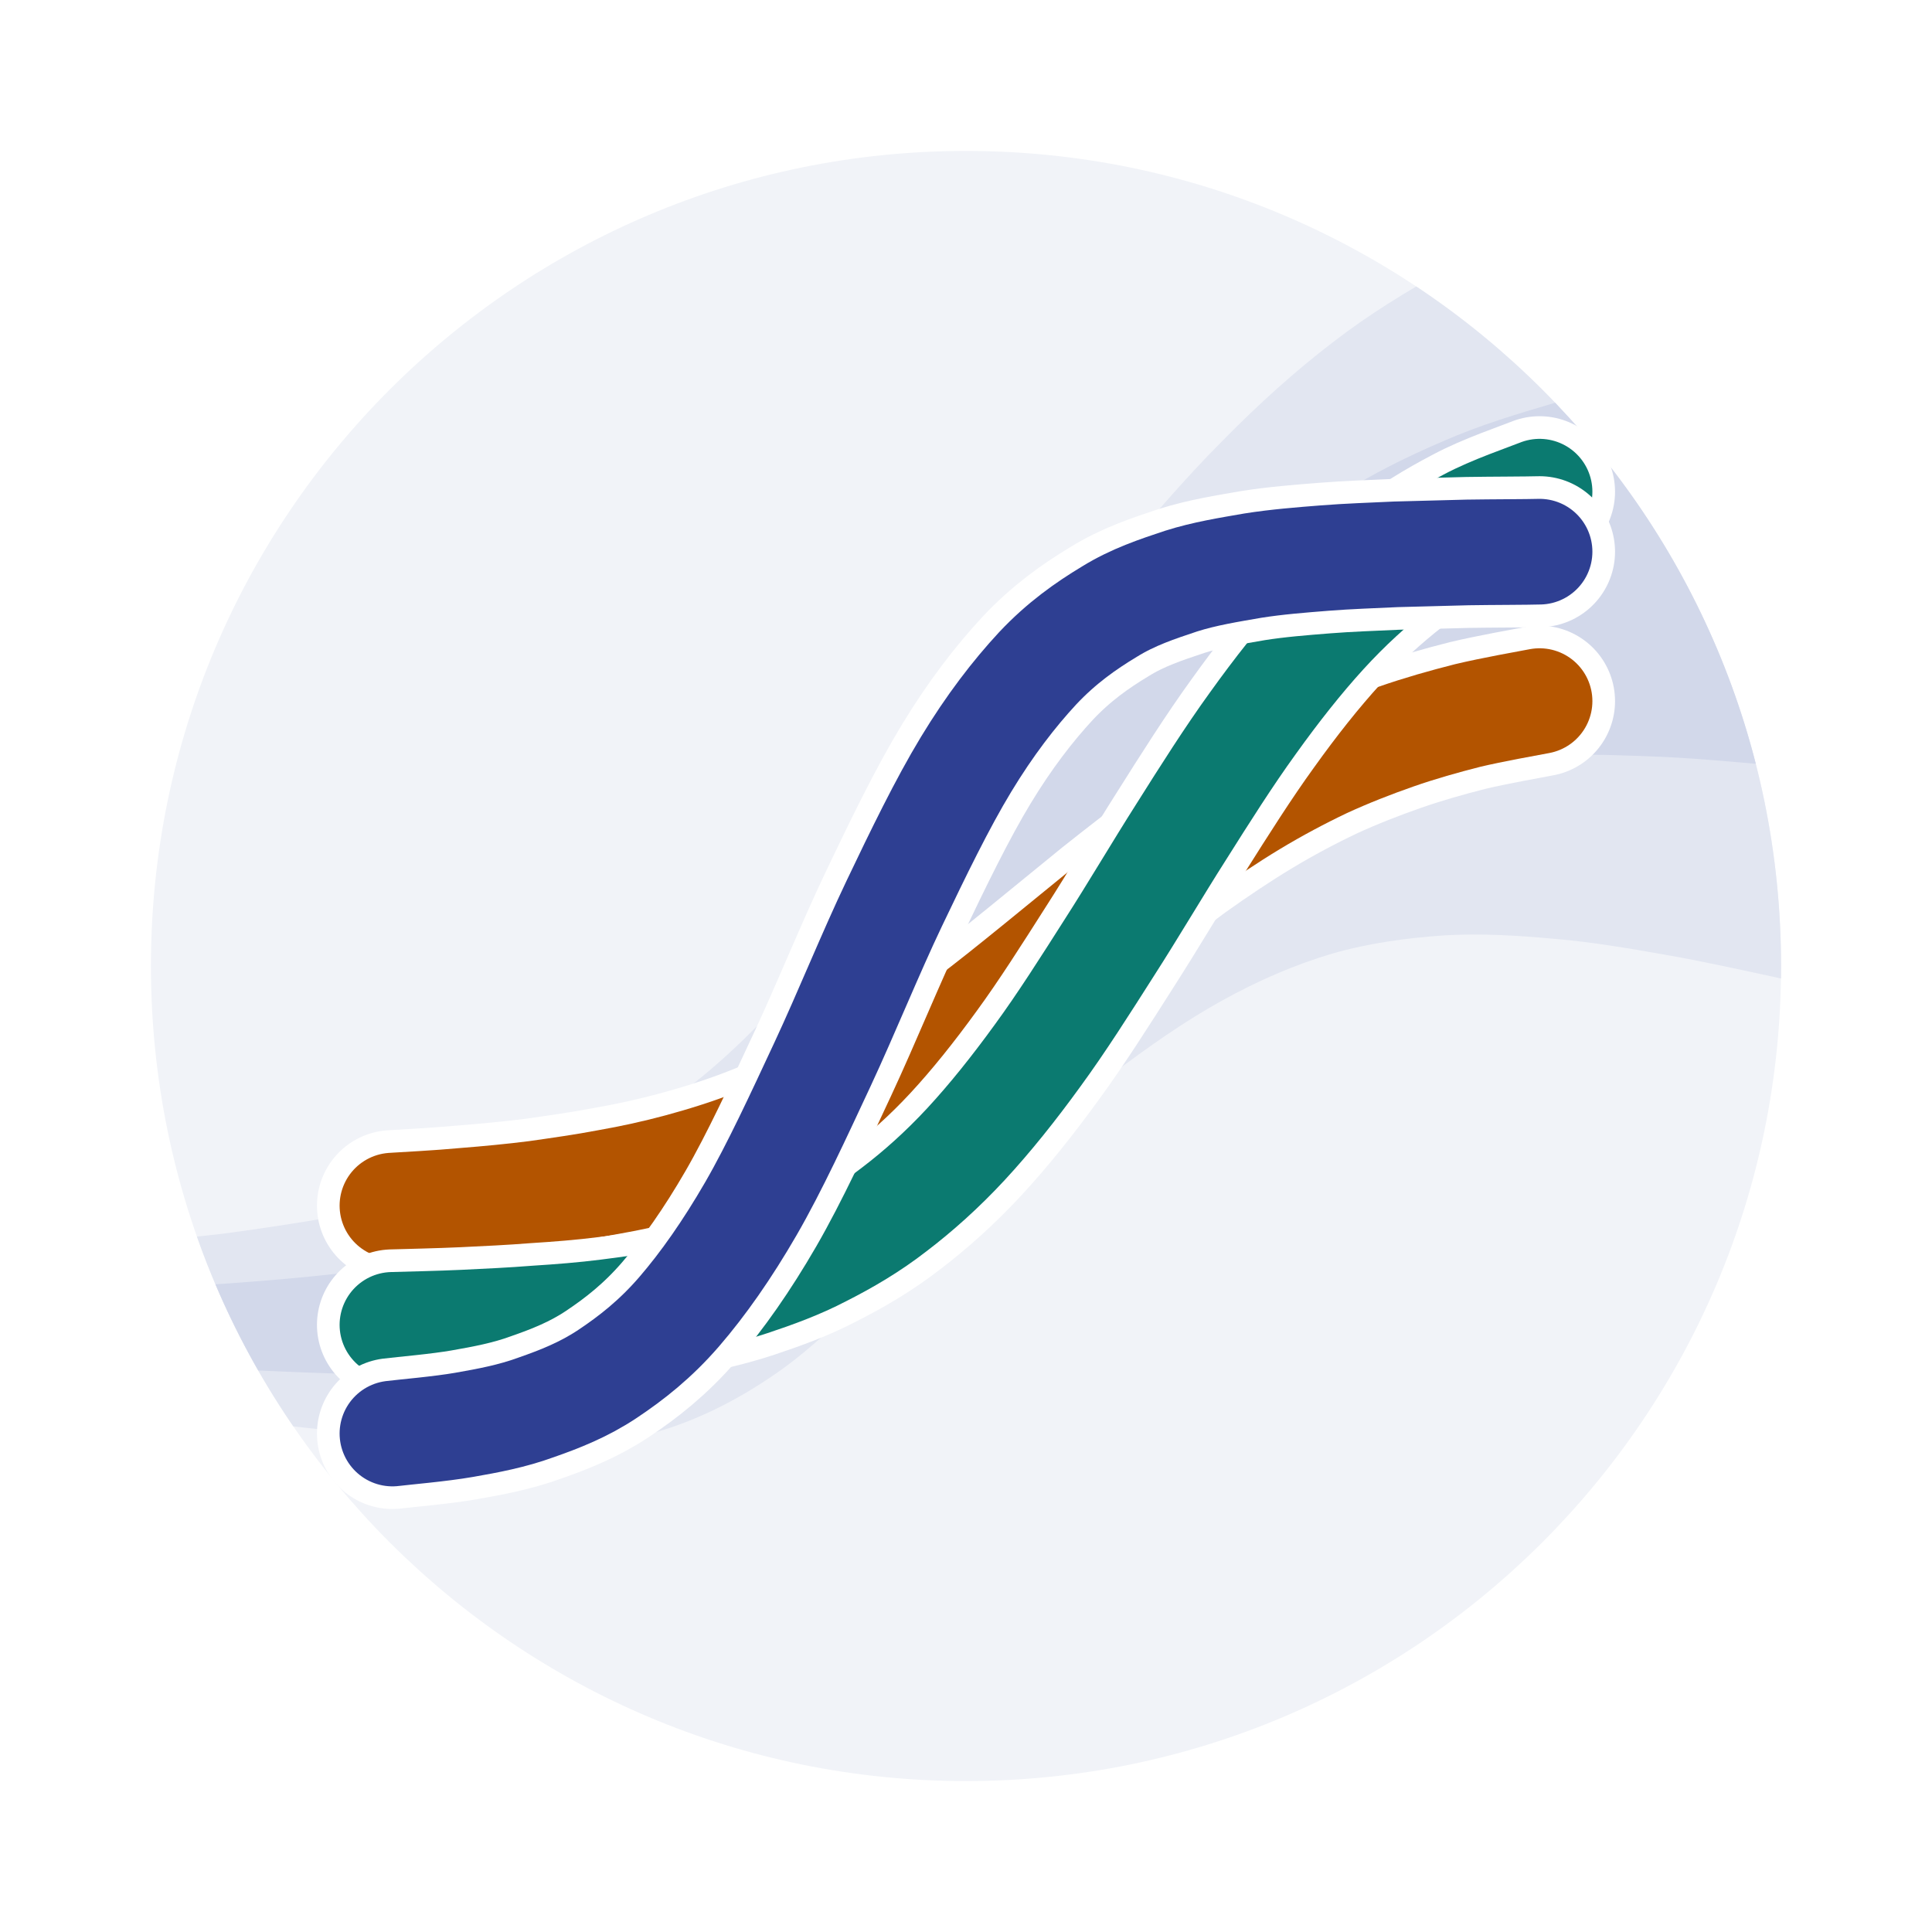
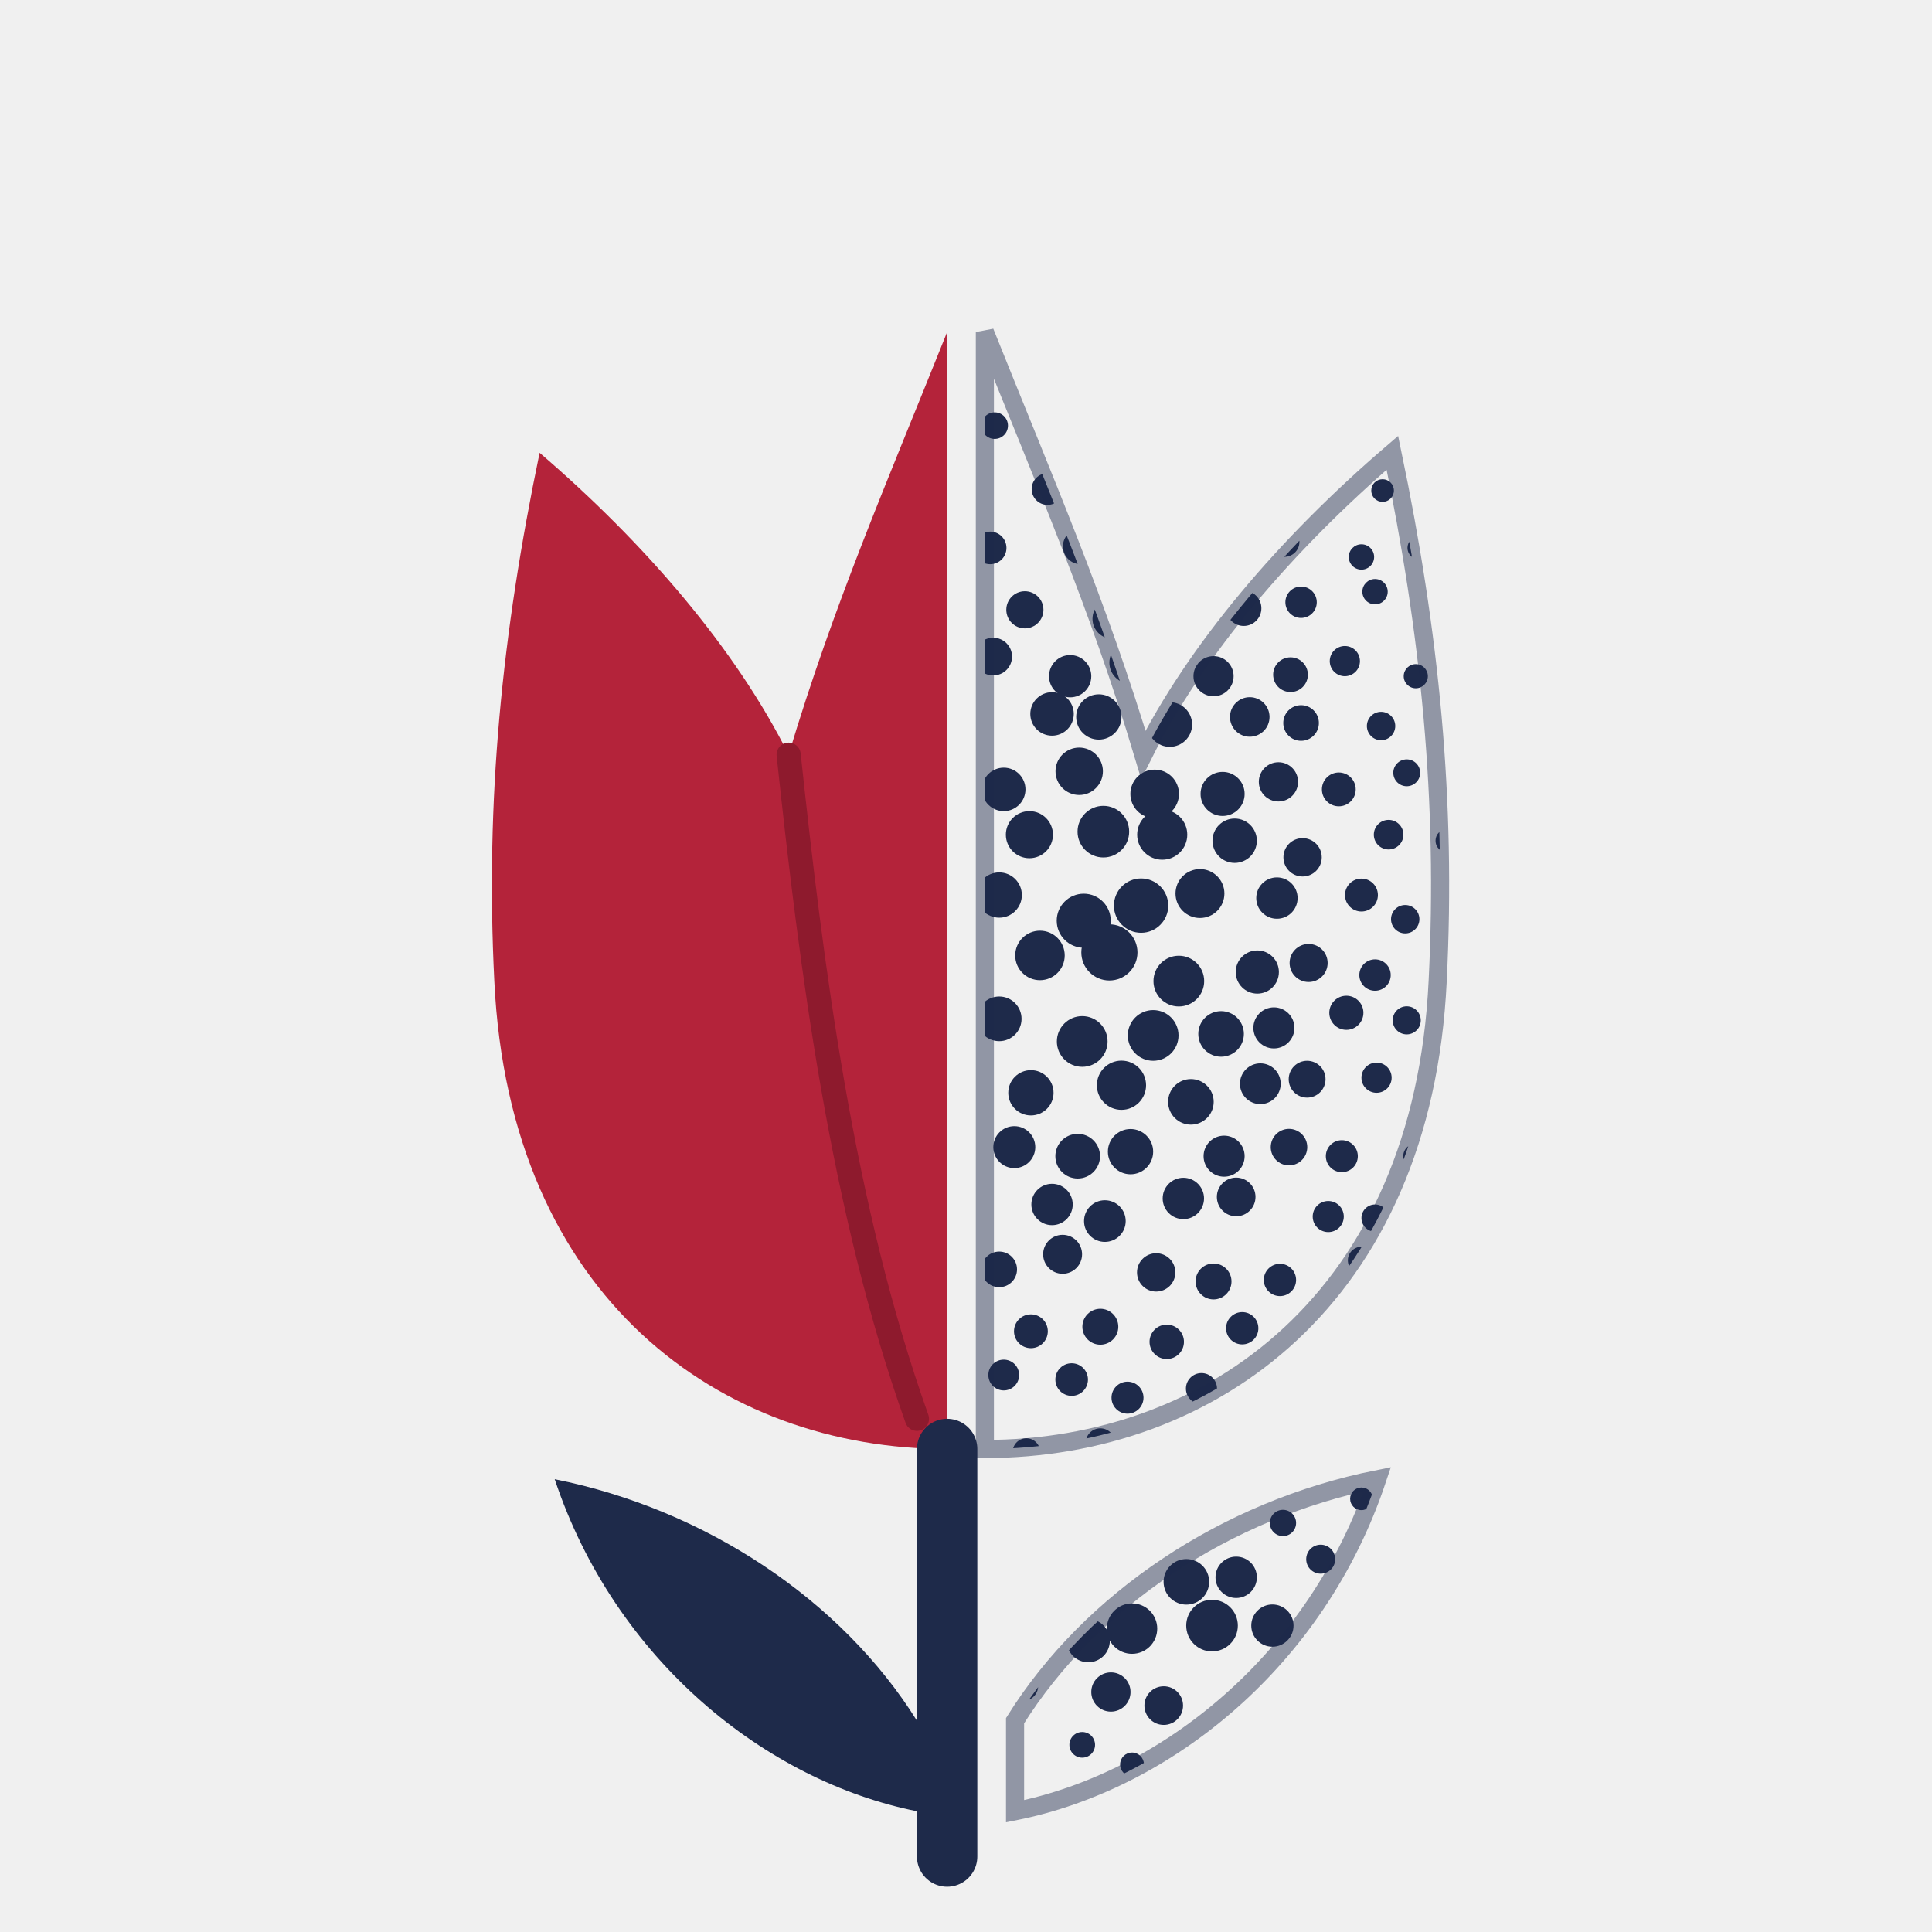
- <svg xmlns="http://www.w3.org/2000/svg" width="512" height="512" viewBox="0 0 512 512" role="img" aria-labelledby="t">
-   <rect width="512" height="512" fill="#FFFFFF" />
-   <g>
-     <clipPath id="m-disc">
-       <circle cx="256" cy="256" r="216" />
-     </clipPath>
-     <circle cx="256" cy="256" r="216" fill="#F1F3F8" />
-     <g clip-path="url(#m-disc)">
-       <path d="M30 329.8C34.9 329.3 49.6 328.1 59.4 326.9C69.2 325.6 79 324.1 88.8 322.4C98.5 320.6 108.3 318.8 118.1 316.3C127.9 313.8 137.7 311.4 147.5 307.3C157.3 303.3 167.1 299.2 176.9 292.3C186.7 285.4 196.5 276.7 206.2 266C216 255.3 225.8 241.2 235.6 228.1C245.4 215.1 255.2 200.6 265 187.6C274.8 174.5 284.6 161.8 294.4 150C304.2 138.3 314 126.8 323.8 117C333.5 107.1 343.3 98.3 353.1 90.8C362.9 83.2 372.7 77.3 382.5 71.8C392.3 66.4 402.1 62.2 411.9 58.2C421.7 54.2 431.5 50.9 441.2 47.6C451 44.3 460.8 41.4 470.6 38.5C480.4 35.5 495.1 31.4 500 30A53.1 118.0 0 0 1 500.0 266.0C495.1 264.8 480.4 261.2 470.6 259C460.8 256.9 451 254.7 441.2 253C431.5 251.3 421.7 249.6 411.9 248.8C402.1 247.9 392.3 247.3 382.5 247.9C372.7 248.6 362.9 249.9 353.1 252.7C343.3 255.6 333.5 259.8 323.8 265.2C314 270.6 304.2 277.5 294.4 284.9C284.6 292.3 274.8 300.7 265 309.5C255.2 318.3 245.4 328.7 235.6 337.7C225.8 346.7 216 356.8 206.2 363.6C196.5 370.4 186.7 375.4 176.9 378.6C167.1 381.8 157.3 382.4 147.5 383C137.7 383.6 127.9 382.7 118.1 382.1C108.3 381.5 98.5 380.2 88.8 379.2C79 378.2 69.2 377 59.4 376.1C49.6 375.2 34.9 374.2 30 373.8A22.0 22.0 0 0 1 30.0 329.8Z" fill="#E2E6F1" />
-       <path d="M30 341.8C34.9 341.5 49.6 340.9 59.4 340.2C69.2 339.5 79 338.7 88.8 337.6C98.5 336.5 108.3 335.5 118.1 333.8C127.9 332 137.7 330.4 147.5 327.3C157.3 324.1 167.1 320.8 176.9 314.8C186.7 308.9 196.5 301.1 206.2 291.4C216 281.7 225.8 268.6 235.6 256.5C245.4 244.5 255.2 231 265 219C274.8 207.1 284.6 195.4 294.4 184.7C304.2 174.1 314 163.8 323.8 155C333.5 146.3 343.3 138.6 353.1 132.3C362.9 125.9 372.7 121.1 382.5 116.9C392.3 112.6 402.1 109.7 411.9 106.8C421.7 104 431.5 102 441.2 99.9C451 97.9 460.8 96.3 470.6 94.6C480.4 93 495.1 90.8 500 90A26.1 58.0 0 0 1 500.0 206.0C495.1 205.5 480.4 203.8 470.6 202.9C460.8 202 451 201.1 441.2 200.6C431.5 200.2 421.7 199.8 411.9 200.1C402.1 200.5 392.3 201.1 382.5 202.9C372.7 204.8 362.9 207.2 353.1 211.2C343.3 215.3 333.5 220.6 323.8 227.1C314 233.6 304.2 241.7 294.4 250.2C284.6 258.7 274.8 268.2 265 278C255.2 287.9 245.4 299.3 235.6 309.3C225.8 319.3 216 330.4 206.2 338.2C196.5 346 186.7 351.9 176.9 356C167.1 360.1 157.3 361.7 147.5 363.1C137.7 364.5 127.9 364.5 118.1 364.7C108.3 364.8 98.5 364.3 88.8 364C79 363.7 69.2 363.2 59.4 362.8C49.6 362.4 34.9 361.9 30 361.8A10.0 10.0 0 0 1 30.0 341.8Z" fill="#D2D8EA" />
+ <svg xmlns="http://www.w3.org/2000/svg" width="512" height="512" viewBox="0 0 128 128" role="img" aria-labelledby="t">
+   <style>
+ .nf{fill:#1E2A4A}.ns{stroke:#1E2A4A}.ink{fill:#1B2230}.muted{fill:#5B6474}
+ @media (prefers-color-scheme: dark){.nf{fill:#9DB0DC}.ns{stroke:#9DB0DC}.ink{fill:#E8ECF3}.muted{fill:#A7B0BF}}
+ </style>
+   <g transform="translate(0 2)">
+     <defs>
+       <clipPath id="twin">
+         <path d="M64 94C49 94 35 84 34 63C33.4 51 34.5 40 37 28C44 34 50 41 53.5 48C56.5 38 60 30 64 20Z" transform="translate(1.25 0) translate(128 0) scale(-1 1)" />
+         <path d="M62 118C52 116 42 108 38 96C48 98 57 104 62 112Z" transform="translate(1.25 0) translate(128 0) scale(-1 1)" />
+       </clipPath>
+     </defs>
+     <path d="M64 94C49 94 35 84 34 63C33.4 51 34.5 40 37 28C44 34 50 41 53.5 48C56.5 38 60 30 64 20Z" fill="#B4233A" transform="translate(-1.25 0)" />
+     <path d="M53.5 48C55 62 57 78 62 92" fill="none" stroke="#8E1A2D" stroke-width="1.6" stroke-linecap="round" transform="translate(-1.25 0)" />
+     <path d="M64 94V121" class="ns" stroke-width="4" stroke-linecap="round" transform="translate(-1.25 0)" />
+     <path d="M62 118C52 116 42 108 38 96C48 98 57 104 62 112Z" class="nf" transform="translate(-1.25 0)" />
+     <g clip-path="url(#twin)">
+       <g class="nf">
+         <circle cx="66.1" cy="17.3" r="0.75" />
+         <circle cx="71.4" cy="17.1" r="0.75" />
+         <circle cx="75.8" cy="17.7" r="0.75" />
+         <circle cx="79.4" cy="18.0" r="0.75" />
+         <circle cx="84.0" cy="17.9" r="0.75" />
+         <circle cx="88.6" cy="17.2" r="0.75" />
+         <circle cx="93.9" cy="18.7" r="0.75" />
+         <circle cx="68.0" cy="21.4" r="0.80" />
+         <circle cx="73.7" cy="22.9" r="0.88" />
+         <circle cx="78.2" cy="21.8" r="0.83" />
+         <circle cx="83.6" cy="21.1" r="0.75" />
+         <circle cx="87.9" cy="21.6" r="0.75" />
+         <circle cx="91.1" cy="21.2" r="0.75" />
+         <circle cx="96.0" cy="22.6" r="0.75" />
+         <circle cx="65.9" cy="26.2" r="0.88" />
+         <circle cx="71.4" cy="25.7" r="0.95" />
+         <circle cx="75.8" cy="25.1" r="0.94" />
+         <circle cx="79.4" cy="25.4" r="0.91" />
+         <circle cx="85.3" cy="25.9" r="0.81" />
+         <circle cx="89.1" cy="26.2" r="0.75" />
+         <circle cx="94.0" cy="25.6" r="0.75" />
+         <circle cx="69.4" cy="30.4" r="1.05" />
+         <circle cx="72.9" cy="30.2" r="1.08" />
+         <circle cx="78.1" cy="30.8" r="1.07" />
+         <circle cx="83.1" cy="29.6" r="0.95" />
+         <circle cx="88.2" cy="29.2" r="0.80" />
+         <circle cx="91.6" cy="30.5" r="0.75" />
+         <circle cx="95.7" cy="30.0" r="0.75" />
+         <circle cx="65.6" cy="34.3" r="1.08" />
+         <circle cx="71.6" cy="34.2" r="1.18" />
+         <circle cx="76.5" cy="33.6" r="1.16" />
+         <circle cx="80.7" cy="34.2" r="1.12" />
+         <circle cx="85.1" cy="33.9" r="0.99" />
+         <circle cx="90.2" cy="34.9" r="0.84" />
+         <circle cx="94.0" cy="34.3" r="0.75" />
+         <circle cx="67.9" cy="38.4" r="1.23" />
+         <circle cx="73.7" cy="39.0" r="1.32" />
+         <circle cx="78.6" cy="37.6" r="1.24" />
+         <circle cx="82.4" cy="38.3" r="1.17" />
+         <circle cx="86.2" cy="37.9" r="1.04" />
+         <circle cx="91.1" cy="37.2" r="0.84" />
+         <circle cx="95.5" cy="38.5" r="0.75" />
+         <circle cx="65.8" cy="41.5" r="1.25" />
+         <circle cx="70.9" cy="42.8" r="1.40" />
+         <circle cx="74.9" cy="41.9" r="1.40" />
+         <circle cx="80.4" cy="42.8" r="1.33" />
+         <circle cx="85.5" cy="42.7" r="1.15" />
+         <circle cx="89.1" cy="41.8" r="1.00" />
+         <circle cx="93.8" cy="42.8" r="0.80" />
+         <circle cx="69.7" cy="45.3" r="1.44" />
+         <circle cx="72.8" cy="45.5" r="1.50" />
+         <circle cx="77.5" cy="46.0" r="1.48" />
+         <circle cx="82.8" cy="45.5" r="1.31" />
+         <circle cx="86.2" cy="45.9" r="1.18" />
+         <circle cx="91.5" cy="46.1" r="0.94" />
+         <circle cx="97.3" cy="46.4" r="0.75" />
+         <circle cx="66.5" cy="50.3" r="1.44" />
+         <circle cx="71.5" cy="49.1" r="1.57" />
+         <circle cx="76.5" cy="50.6" r="1.61" />
+         <circle cx="81.0" cy="50.6" r="1.46" />
+         <circle cx="84.7" cy="49.8" r="1.30" />
+         <circle cx="88.7" cy="50.3" r="1.12" />
+         <circle cx="93.2" cy="49.2" r="0.89" />
+         <circle cx="68.2" cy="53.3" r="1.56" />
+         <circle cx="73.1" cy="53.1" r="1.71" />
+         <circle cx="77.0" cy="53.3" r="1.66" />
+         <circle cx="81.8" cy="53.7" r="1.47" />
+         <circle cx="86.3" cy="54.8" r="1.27" />
+         <circle cx="92.0" cy="53.3" r="0.98" />
+         <circle cx="95.9" cy="53.7" r="0.79" />
+         <circle cx="66.2" cy="57.3" r="1.50" />
+         <circle cx="71.8" cy="59.0" r="1.79" />
+         <circle cx="75.6" cy="58.0" r="1.80" />
+         <circle cx="79.5" cy="57.2" r="1.62" />
+         <circle cx="84.6" cy="57.5" r="1.37" />
+         <circle cx="90.2" cy="57.3" r="1.09" />
+         <circle cx="93.1" cy="58.9" r="0.94" />
+         <circle cx="68.9" cy="61.3" r="1.64" />
+         <circle cx="73.5" cy="61.1" r="1.86" />
+         <circle cx="78.1" cy="63.0" r="1.68" />
+         <circle cx="83.3" cy="62.4" r="1.43" />
+         <circle cx="86.7" cy="61.8" r="1.26" />
+         <circle cx="91.1" cy="62.6" r="1.04" />
+         <circle cx="96.5" cy="62.6" r="0.77" />
+         <circle cx="66.2" cy="65.5" r="1.48" />
+         <circle cx="71.7" cy="67.0" r="1.68" />
+         <circle cx="76.4" cy="66.6" r="1.68" />
+         <circle cx="80.9" cy="66.5" r="1.51" />
+         <circle cx="84.4" cy="66.1" r="1.36" />
+         <circle cx="89.2" cy="65.1" r="1.13" />
+         <circle cx="93.2" cy="65.6" r="0.93" />
+         <circle cx="68.3" cy="70.4" r="1.50" />
+         <circle cx="74.3" cy="69.9" r="1.63" />
+         <circle cx="78.9" cy="71.0" r="1.51" />
+         <circle cx="83.5" cy="69.8" r="1.35" />
+         <circle cx="86.6" cy="69.5" r="1.22" />
+         <circle cx="91.2" cy="69.4" r="1.00" />
+         <circle cx="96.6" cy="70.8" r="0.75" />
+         <circle cx="67.2" cy="74.0" r="1.39" />
+         <circle cx="71.4" cy="74.6" r="1.48" />
+         <circle cx="74.9" cy="74.3" r="1.50" />
+         <circle cx="81.1" cy="74.6" r="1.36" />
+         <circle cx="85.4" cy="74.0" r="1.21" />
+         <circle cx="88.9" cy="74.6" r="1.06" />
+         <circle cx="93.8" cy="74.6" r="0.83" />
+         <circle cx="69.7" cy="77.8" r="1.37" />
+         <circle cx="73.2" cy="78.9" r="1.38" />
+         <circle cx="78.4" cy="77.4" r="1.37" />
+         <circle cx="81.9" cy="77.3" r="1.28" />
+         <circle cx="88.0" cy="78.6" r="1.03" />
+         <circle cx="91.1" cy="78.7" r="0.90" />
+         <circle cx="97.4" cy="78.3" r="0.75" />
+         <circle cx="66.2" cy="82.1" r="1.18" />
+         <circle cx="70.4" cy="81.1" r="1.29" />
+         <circle cx="76.6" cy="82.3" r="1.27" />
+         <circle cx="80.4" cy="82.9" r="1.19" />
+         <circle cx="84.8" cy="82.8" r="1.07" />
+         <circle cx="90.2" cy="81.5" r="0.90" />
+         <circle cx="93.6" cy="81.6" r="0.75" />
+         <circle cx="68.3" cy="86.2" r="1.12" />
+         <circle cx="72.9" cy="85.9" r="1.19" />
+         <circle cx="77.3" cy="86.9" r="1.14" />
+         <circle cx="82.3" cy="86.0" r="1.07" />
+         <circle cx="87.4" cy="86.8" r="0.90" />
+         <circle cx="91.6" cy="86.9" r="0.75" />
+         <circle cx="96.4" cy="86.1" r="0.75" />
+         <circle cx="66.5" cy="89.1" r="1.02" />
+         <circle cx="71.0" cy="89.4" r="1.08" />
+         <circle cx="74.7" cy="90.6" r="1.06" />
+         <circle cx="79.6" cy="90.0" r="1.03" />
+         <circle cx="85.4" cy="90.1" r="0.90" />
+         <circle cx="89.2" cy="90.1" r="0.78" />
+         <circle cx="94.2" cy="90.6" r="0.75" />
+         <circle cx="68.0" cy="94.2" r="0.91" />
+         <circle cx="72.9" cy="93.6" r="0.97" />
+         <circle cx="78.5" cy="94.1" r="0.94" />
+         <circle cx="82.7" cy="94.6" r="0.85" />
+         <circle cx="88.0" cy="93.9" r="0.75" />
+         <circle cx="92.0" cy="94.0" r="0.75" />
+         <circle cx="96.4" cy="94.4" r="0.75" />
+         <circle cx="66.4" cy="98.1" r="0.79" />
+         <circle cx="71.1" cy="98.9" r="0.88" />
+         <circle cx="76.1" cy="98.8" r="1.01" />
+         <circle cx="81.2" cy="97.6" r="0.84" />
+         <circle cx="85.0" cy="98.9" r="0.87" />
+         <circle cx="90.2" cy="97.3" r="0.75" />
+         <circle cx="93.3" cy="97.9" r="0.75" />
+         <circle cx="67.9" cy="101.5" r="0.94" />
+         <circle cx="72.5" cy="102.4" r="1.28" />
+         <circle cx="78.6" cy="102.8" r="1.51" />
+         <circle cx="81.9" cy="102.5" r="1.37" />
+         <circle cx="87.5" cy="101.3" r="0.96" />
+         <circle cx="92.6" cy="103.0" r="0.75" />
+         <circle cx="95.8" cy="102.9" r="0.75" />
+         <circle cx="66.3" cy="106.0" r="0.98" />
+         <circle cx="72.1" cy="106.7" r="1.43" />
+         <circle cx="75.0" cy="105.9" r="1.67" />
+         <circle cx="80.3" cy="105.7" r="1.71" />
+         <circle cx="84.3" cy="105.7" r="1.40" />
+         <circle cx="89.9" cy="105.1" r="0.95" />
+         <circle cx="94.2" cy="105.9" r="0.75" />
+         <circle cx="67.8" cy="109.7" r="0.98" />
+         <circle cx="73.6" cy="110.1" r="1.30" />
+         <circle cx="77.1" cy="111.0" r="1.28" />
+         <circle cx="83.2" cy="111.0" r="1.17" />
+         <circle cx="86.4" cy="109.6" r="1.11" />
+         <circle cx="90.9" cy="110.6" r="0.75" />
+         <circle cx="95.9" cy="109.3" r="0.75" />
+         <circle cx="66.3" cy="114.9" r="0.75" />
+         <circle cx="71.7" cy="113.6" r="0.85" />
+         <circle cx="75.0" cy="114.9" r="0.79" />
+         <circle cx="80.4" cy="114.4" r="0.85" />
+         <circle cx="84.1" cy="113.2" r="0.90" />
+         <circle cx="89.9" cy="113.9" r="0.75" />
+         <circle cx="93.2" cy="114.9" r="0.75" />
+         <circle cx="69.1" cy="118.7" r="0.75" />
+         <circle cx="72.6" cy="118.8" r="0.75" />
+         <circle cx="77.1" cy="118.8" r="0.75" />
+         <circle cx="82.5" cy="117.7" r="0.75" />
+         <circle cx="87.3" cy="118.9" r="0.75" />
+         <circle cx="91.3" cy="117.3" r="0.75" />
+         <circle cx="96.5" cy="117.5" r="0.75" />
+       </g>
    </g>
-     <path d="M104 319.5C107.2 319.3 116.7 318.8 123 318.2C129.3 317.7 135.7 317.1 142 316.3C148.3 315.4 154.7 314.5 161 313.3C167.3 312.2 173.7 310.8 180 309.1C186.3 307.4 192.7 305.4 199 303C205.3 300.6 211.7 297.9 218 294.7C224.3 291.6 230.7 287.9 237 283.9C243.3 279.9 249.7 275.4 256 270.7C262.3 266 268.7 260.8 275 255.7C281.3 250.6 287.7 245.3 294 240.2C300.3 235.2 306.7 230.2 313 225.6C319.3 221.1 325.7 216.8 332 213C338.3 209.2 344.7 205.8 351 202.8C357.3 199.9 363.7 197.4 370 195.2C376.3 193 382.7 191.2 389 189.6C395.3 188.1 404.8 186.4 408 185.8" fill="none" stroke="#FFFFFF" stroke-width="40" stroke-linecap="round" />
-     <path d="M104 319.5C107.2 319.3 116.7 318.8 123 318.2C129.3 317.7 135.7 317.1 142 316.3C148.3 315.4 154.7 314.5 161 313.3C167.3 312.2 173.7 310.8 180 309.1C186.3 307.4 192.7 305.4 199 303C205.3 300.6 211.7 297.9 218 294.7C224.3 291.6 230.7 287.9 237 283.9C243.3 279.9 249.7 275.4 256 270.7C262.3 266 268.7 260.8 275 255.7C281.3 250.6 287.7 245.3 294 240.2C300.3 235.2 306.7 230.2 313 225.6C319.3 221.1 325.7 216.8 332 213C338.3 209.2 344.7 205.8 351 202.8C357.3 199.9 363.7 197.4 370 195.2C376.3 193 382.7 191.2 389 189.6C395.3 188.1 404.8 186.4 408 185.8" fill="none" stroke="#B35400" stroke-width="28" stroke-linecap="round" />
-     <path d="M104 351.1C107.2 351 116.7 350.8 123 350.5C129.3 350.2 135.7 349.9 142 349.4C148.3 349 154.7 348.5 161 347.7C167.3 346.9 173.7 346 180 344.8C186.3 343.5 192.7 342.1 199 340C205.3 337.9 211.7 335.6 218 332.3C224.3 329.1 230.7 325.4 237 320.5C243.3 315.7 249.7 310 256 303.2C262.3 296.4 268.7 288.4 275 279.7C281.3 271.1 287.7 261 294 251.1C300.3 241.3 306.7 230.4 313 220.5C319.3 210.5 325.7 200.4 332 191.7C338.3 182.9 344.7 174.8 351 167.9C357.3 161 363.7 155.2 370 150.3C376.3 145.3 382.7 141.5 389 138.2C395.3 134.8 404.8 131.6 408 130.3" fill="none" stroke="#FFFFFF" stroke-width="40" stroke-linecap="round" />
-     <path d="M104 351.1C107.2 351 116.7 350.8 123 350.5C129.3 350.2 135.7 349.9 142 349.4C148.3 349 154.7 348.5 161 347.7C167.3 346.9 173.7 346 180 344.8C186.3 343.5 192.7 342.1 199 340C205.3 337.9 211.7 335.6 218 332.3C224.3 329.1 230.7 325.4 237 320.5C243.3 315.7 249.7 310 256 303.2C262.3 296.4 268.7 288.4 275 279.7C281.3 271.1 287.7 261 294 251.1C300.3 241.3 306.7 230.4 313 220.5C319.3 210.5 325.7 200.4 332 191.7C338.3 182.9 344.7 174.8 351 167.9C357.3 161 363.7 155.2 370 150.3C376.3 145.3 382.7 141.5 389 138.2C395.3 134.8 404.8 131.6 408 130.3" fill="none" stroke="#0B7A70" stroke-width="28" stroke-linecap="round" />
-     <path d="M104 379.9C107.2 379.5 116.7 378.7 123 377.6C129.3 376.5 135.7 375.3 142 373C148.3 370.8 154.7 368.3 161 364.1C167.3 359.9 173.7 354.9 180 347.6C186.3 340.3 192.7 331.2 199 320.3C205.3 309.4 211.7 295.5 218 282C224.3 268.5 230.7 252.6 237 239.4C243.3 226.2 249.7 213 256 202.6C262.3 192.2 268.7 183.9 275 177.1C281.3 170.4 287.7 165.9 294 162.1C300.3 158.2 306.7 156.1 313 154C319.3 152 325.7 151 332 149.9C338.3 148.9 344.7 148.4 351 147.9C357.3 147.4 363.7 147.2 370 146.9C376.3 146.7 382.7 146.6 389 146.4C395.3 146.3 404.8 146.3 408 146.2" fill="none" stroke="#FFFFFF" stroke-width="40" stroke-linecap="round" />
-     <path d="M104 379.9C107.2 379.5 116.7 378.7 123 377.6C129.3 376.5 135.7 375.3 142 373C148.3 370.8 154.7 368.3 161 364.1C167.3 359.9 173.7 354.9 180 347.6C186.3 340.3 192.7 331.2 199 320.3C205.3 309.4 211.7 295.5 218 282C224.3 268.5 230.7 252.6 237 239.4C243.3 226.2 249.7 213 256 202.6C262.3 192.2 268.7 183.9 275 177.1C281.3 170.4 287.7 165.9 294 162.1C300.3 158.2 306.7 156.1 313 154C319.3 152 325.7 151 332 149.9C338.3 148.9 344.7 148.4 351 147.9C357.3 147.4 363.7 147.2 370 146.9C376.3 146.7 382.7 146.6 389 146.4C395.3 146.3 404.8 146.3 408 146.2" fill="none" stroke="#2E3F92" stroke-width="28" stroke-linecap="round" />
+     <path d="M64 94C49 94 35 84 34 63C33.4 51 34.5 40 37 28C44 34 50 41 53.5 48C56.5 38 60 30 64 20Z" fill="none" class="ns" stroke-opacity="0.45" stroke-width="1.2" transform="translate(1.25 0) translate(128 0) scale(-1 1)" />
+     <path d="M62 118C52 116 42 108 38 96C48 98 57 104 62 112Z" fill="none" class="ns" stroke-opacity="0.45" stroke-width="1.2" transform="translate(1.25 0) translate(128 0) scale(-1 1)" />
  </g>
</svg>
